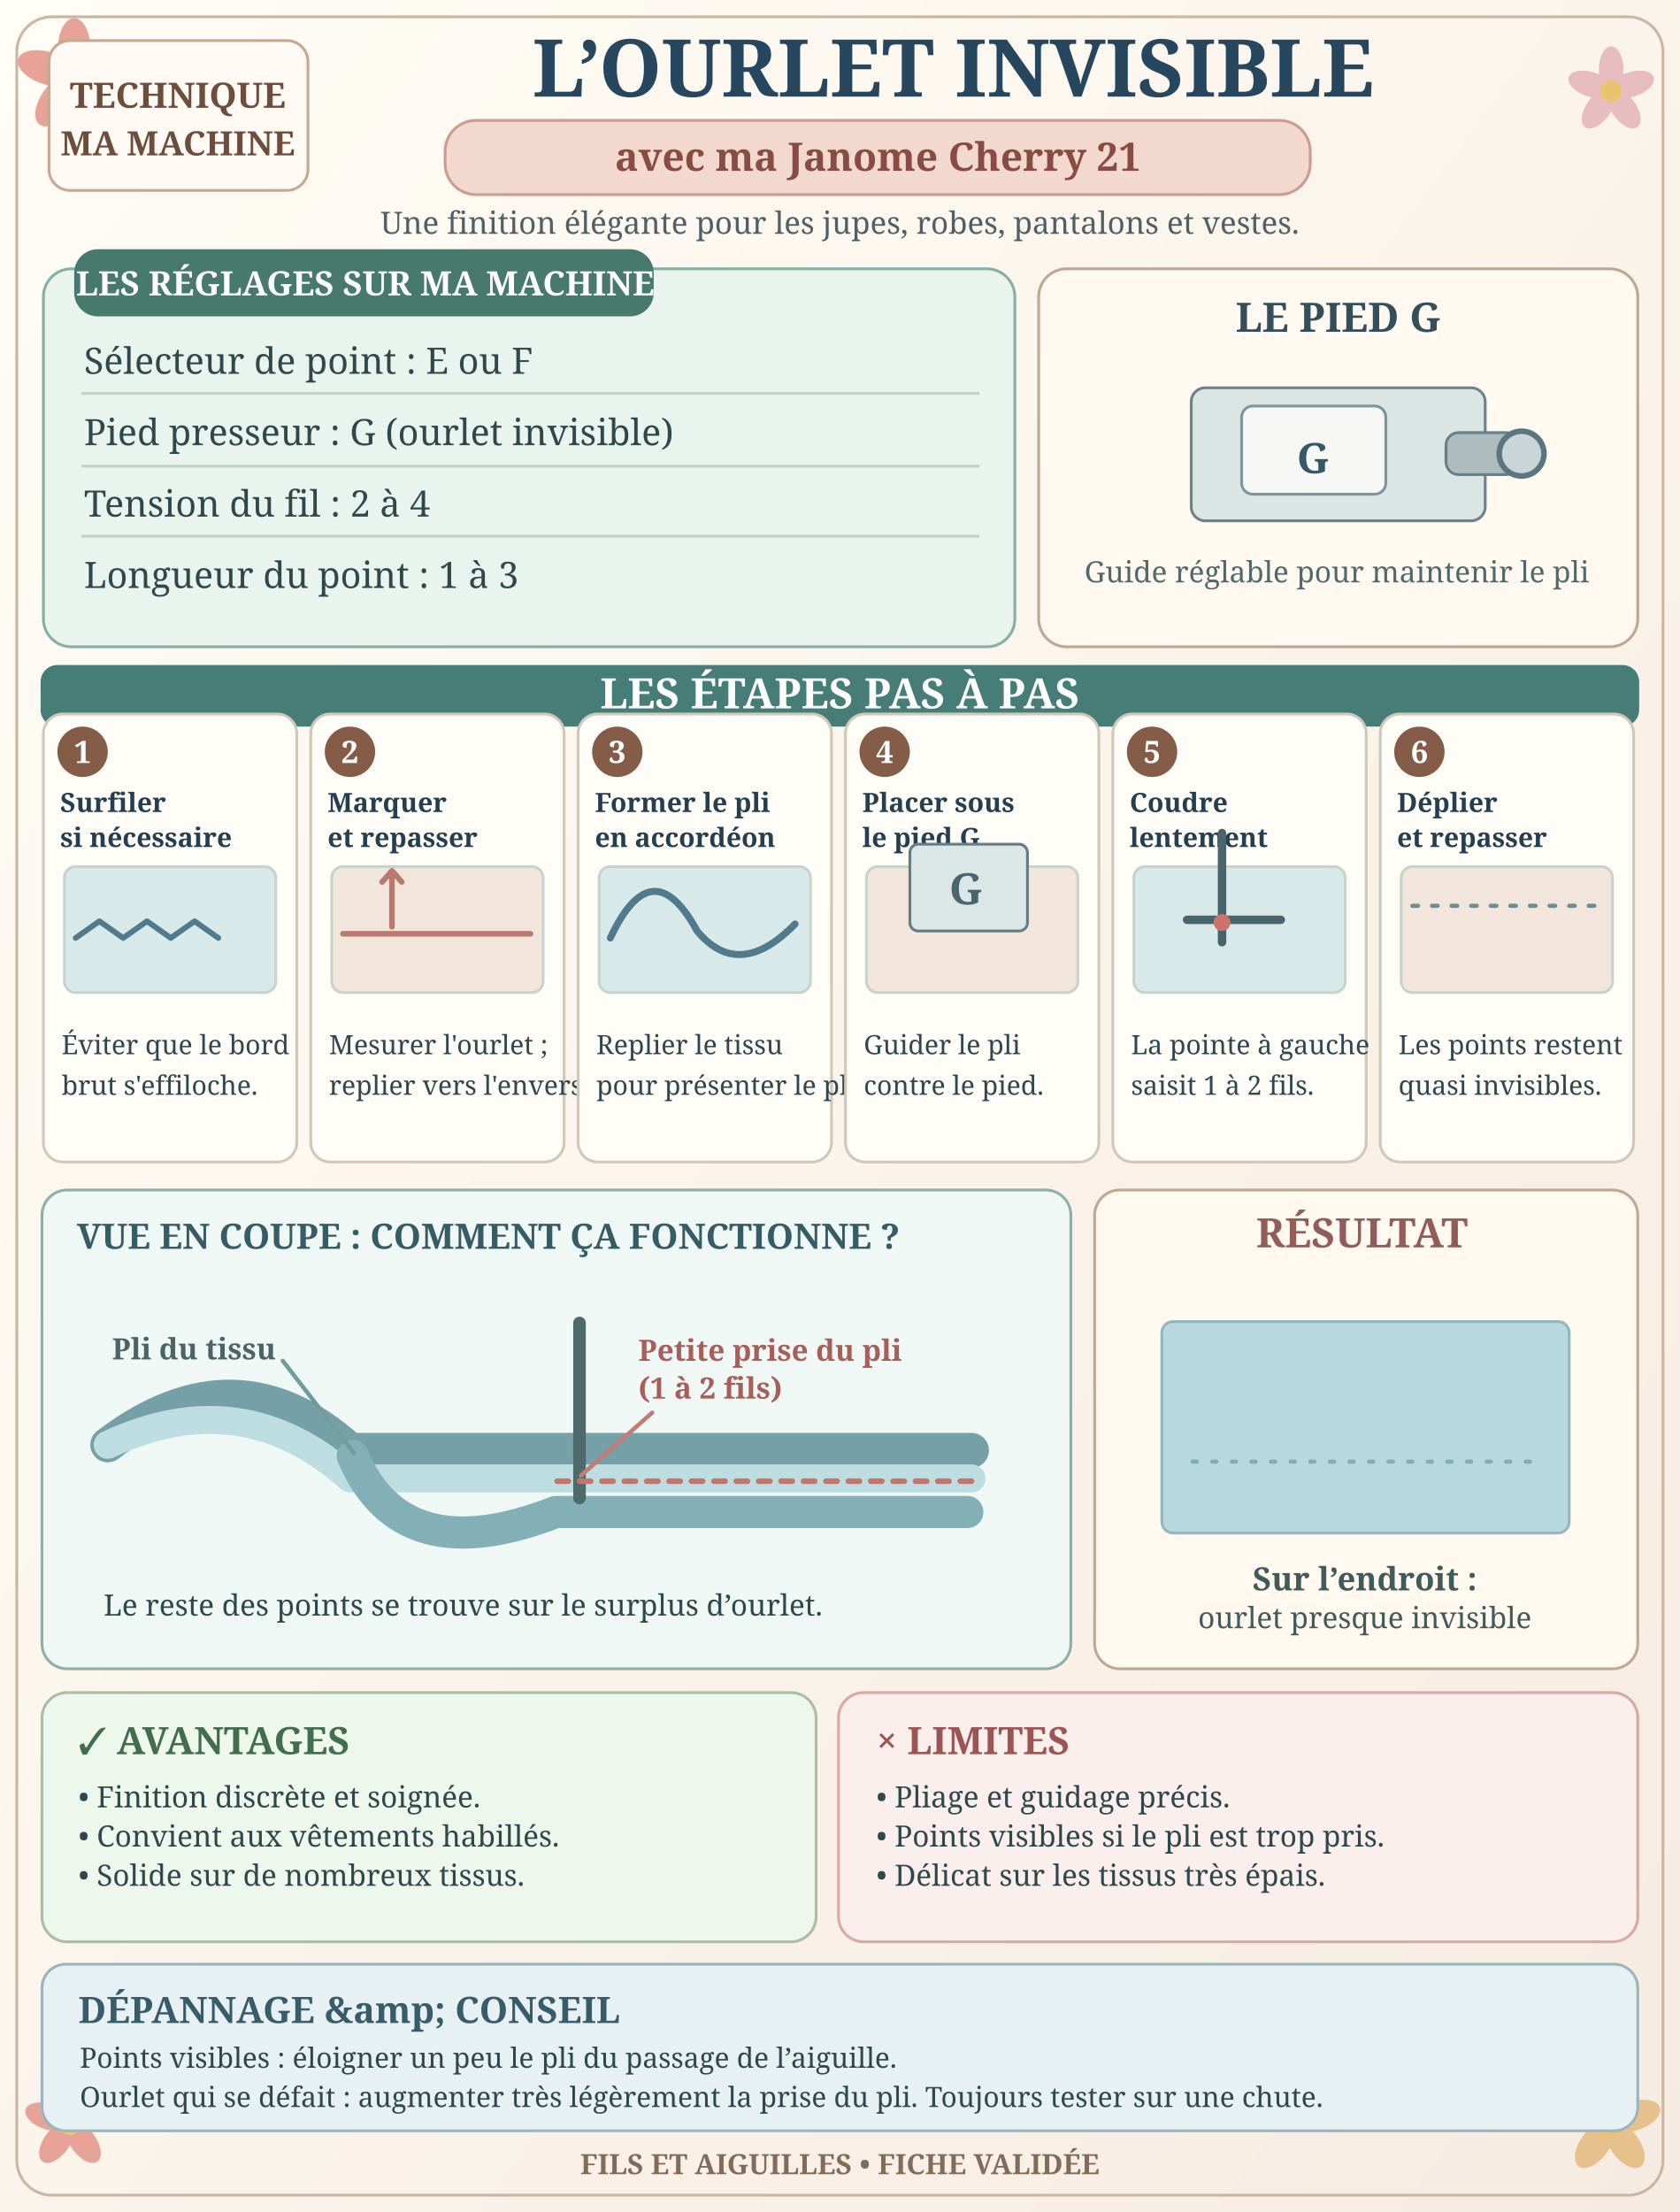
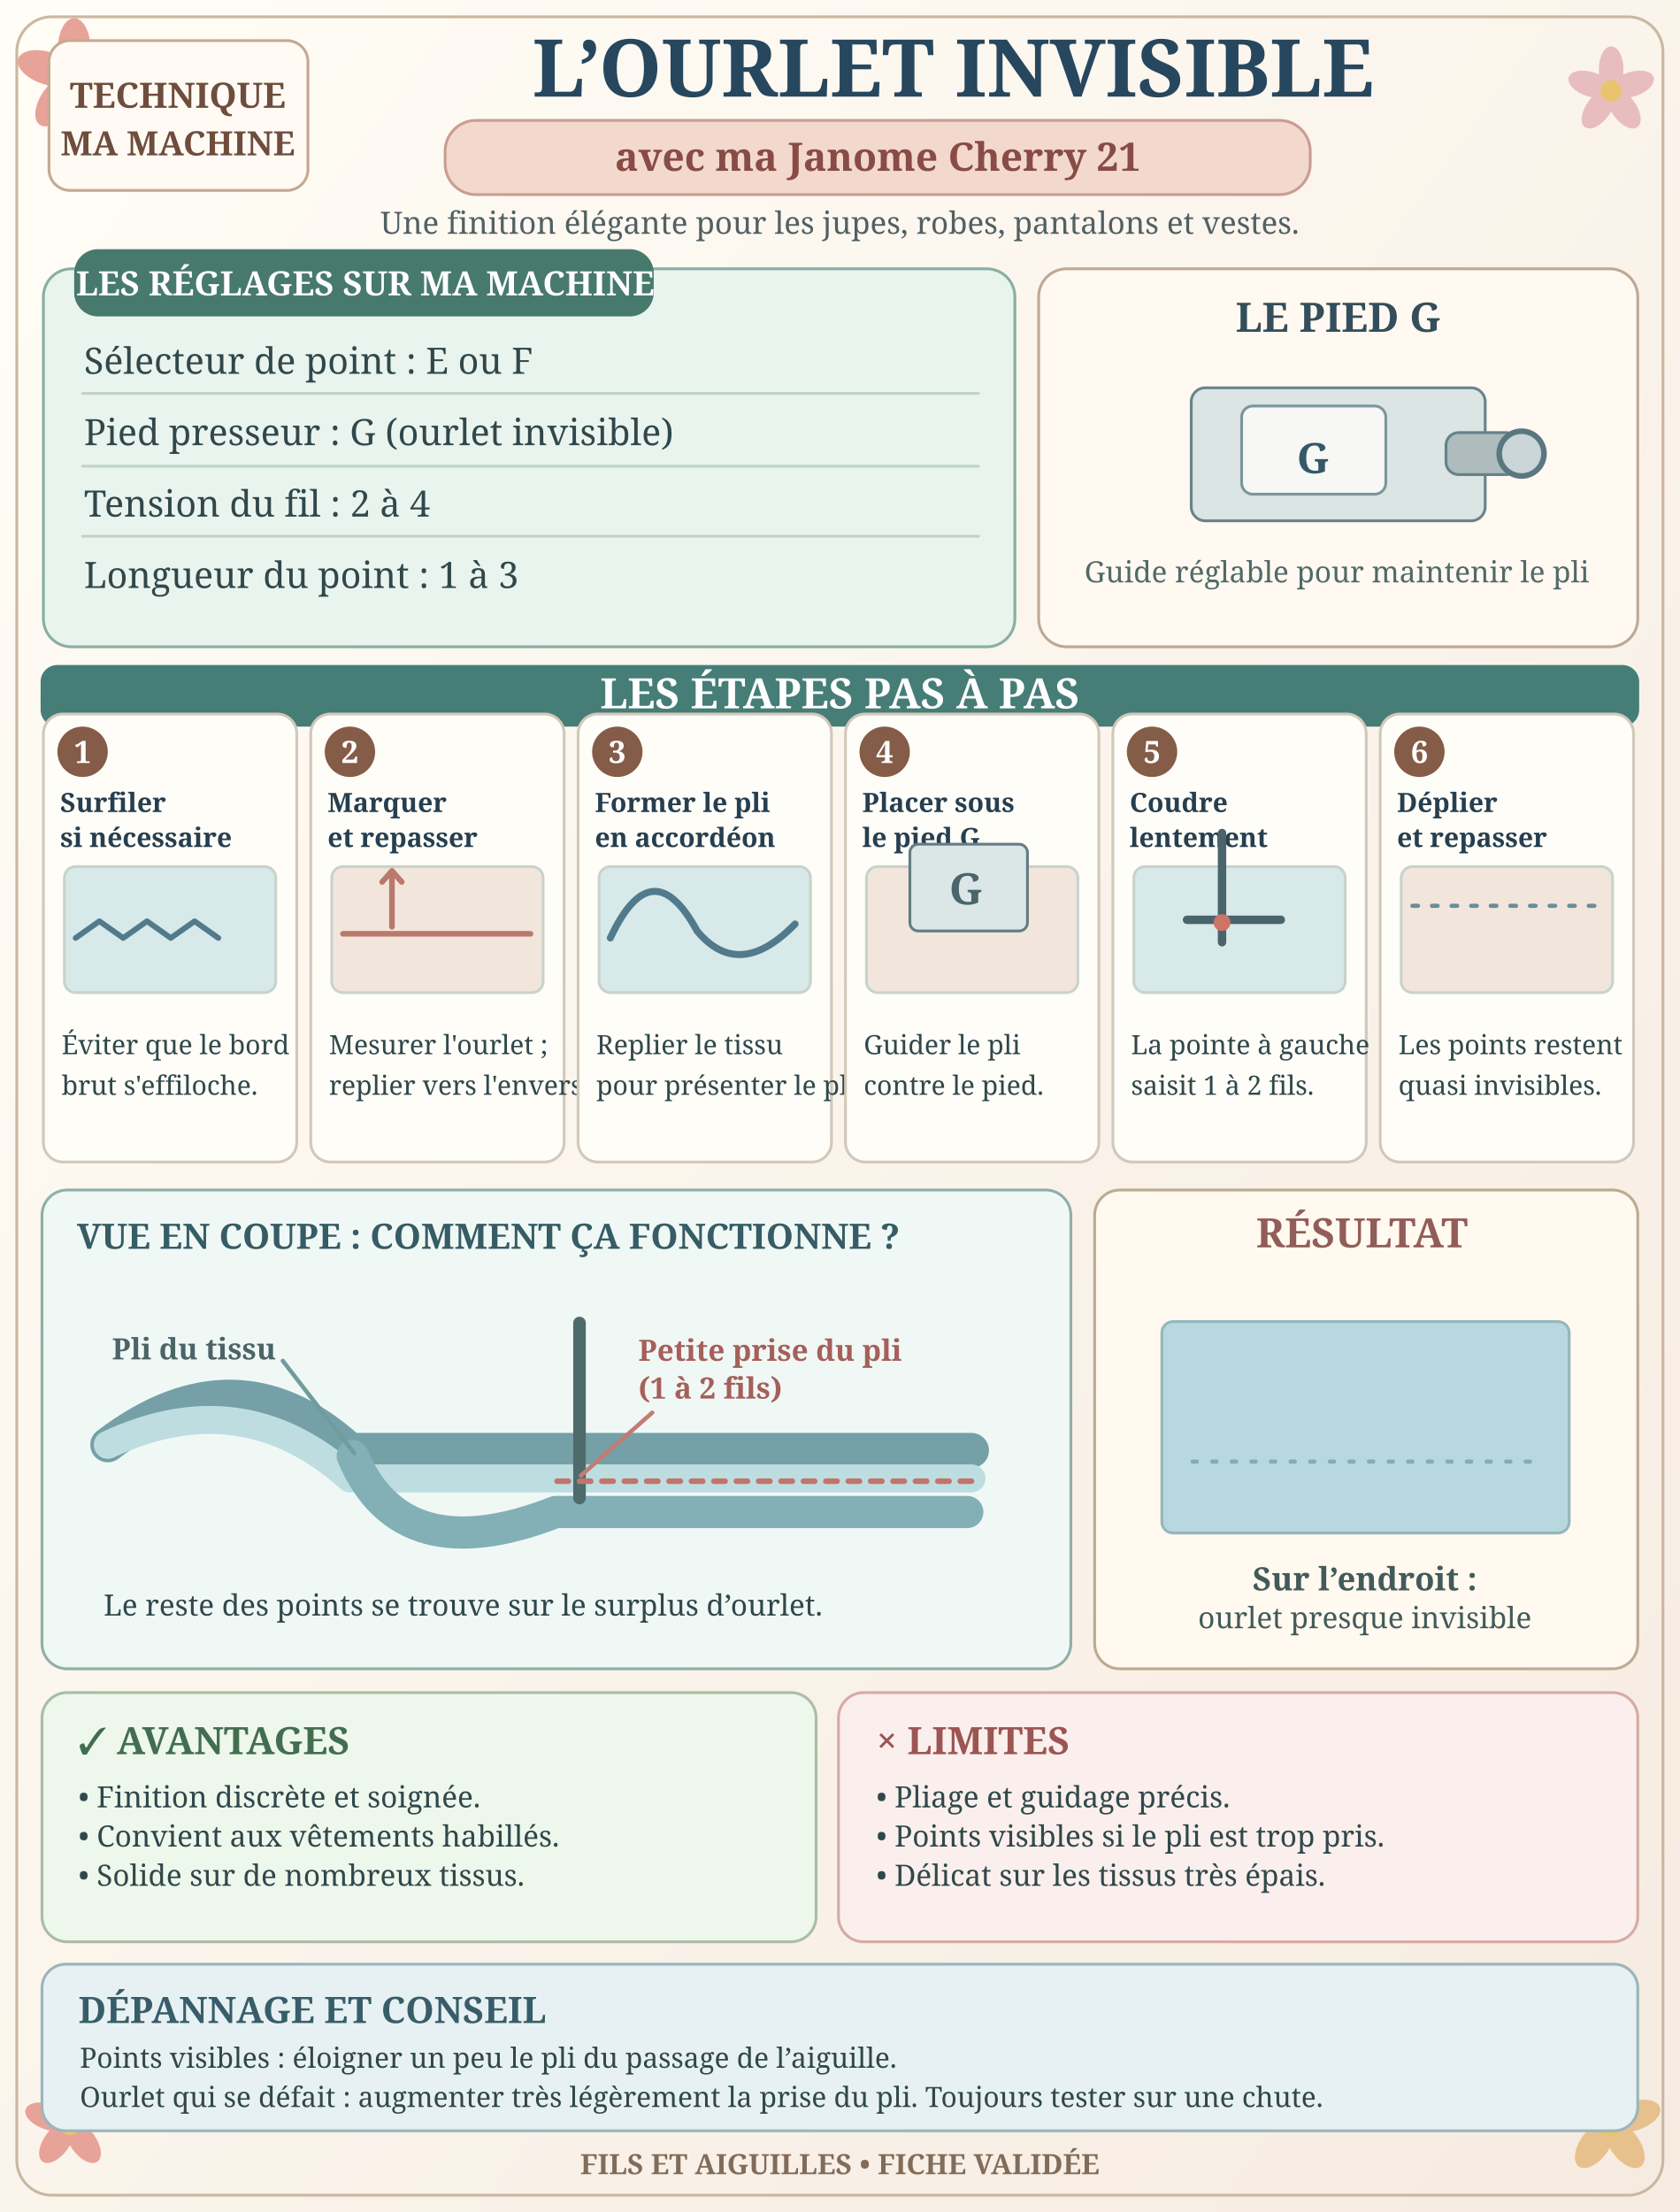
<svg xmlns="http://www.w3.org/2000/svg" viewBox="0 0 1200 1580" width="1200" height="1580">
  <defs>
    <linearGradient id="g" x2="1" y2="1">
      <stop stop-color="#fffdf6" />
      <stop offset="1" stop-color="#f6ebe1" />
    </linearGradient>
  </defs>
  <rect width="1200" height="1580" fill="url(#g)" />
  <rect x="12" y="12" width="1176" height="1556" rx="25" fill="none" stroke="#cbb7a1" stroke-width="2" />
  <g transform="translate(53,55) scale(1.45)">
    <ellipse cx="0" cy="-14" rx="8" ry="15" fill="#e7a397" transform="rotate(0)" />
    <ellipse cx="0" cy="-14" rx="8" ry="15" fill="#e7a397" transform="rotate(72)" />
    <ellipse cx="0" cy="-14" rx="8" ry="15" fill="#e7a397" transform="rotate(144)" />
    <ellipse cx="0" cy="-14" rx="8" ry="15" fill="#e7a397" transform="rotate(216)" />
    <ellipse cx="0" cy="-14" rx="8" ry="15" fill="#e7a397" transform="rotate(288)" />
    <circle r="7" fill="#eac36f" />
  </g>
  <g transform="translate(1151,65) scale(1.1)">
    <ellipse cx="0" cy="-14" rx="8" ry="15" fill="#e8bdc0" transform="rotate(0)" />
    <ellipse cx="0" cy="-14" rx="8" ry="15" fill="#e8bdc0" transform="rotate(72)" />
    <ellipse cx="0" cy="-14" rx="8" ry="15" fill="#e8bdc0" transform="rotate(144)" />
    <ellipse cx="0" cy="-14" rx="8" ry="15" fill="#e8bdc0" transform="rotate(216)" />
    <ellipse cx="0" cy="-14" rx="8" ry="15" fill="#e8bdc0" transform="rotate(288)" />
    <circle r="7" fill="#eac36f" />
  </g>
  <g transform="translate(50,1517) scale(1.15)">
    <ellipse cx="0" cy="-14" rx="8" ry="15" fill="#e7a397" transform="rotate(0)" />
    <ellipse cx="0" cy="-14" rx="8" ry="15" fill="#e7a397" transform="rotate(72)" />
    <ellipse cx="0" cy="-14" rx="8" ry="15" fill="#e7a397" transform="rotate(144)" />
    <ellipse cx="0" cy="-14" rx="8" ry="15" fill="#e7a397" transform="rotate(216)" />
    <ellipse cx="0" cy="-14" rx="8" ry="15" fill="#e7a397" transform="rotate(288)" />
    <circle r="7" fill="#eac36f" />
  </g>
  <g transform="translate(1150,1517) scale(1.3)">
    <ellipse cx="0" cy="-14" rx="8" ry="15" fill="#e7c18c" transform="rotate(0)" />
    <ellipse cx="0" cy="-14" rx="8" ry="15" fill="#e7c18c" transform="rotate(72)" />
    <ellipse cx="0" cy="-14" rx="8" ry="15" fill="#e7c18c" transform="rotate(144)" />
    <ellipse cx="0" cy="-14" rx="8" ry="15" fill="#e7c18c" transform="rotate(216)" />
    <ellipse cx="0" cy="-14" rx="8" ry="15" fill="#e7c18c" transform="rotate(288)" />
    <circle r="7" fill="#eac36f" />
  </g>
  <rect x="35" y="29" width="185" height="107" rx="15" fill="#fffaf4" stroke="#c6a993" stroke-width="2" />
  <text x="127" y="77" font-family="Georgia,serif" font-size="25" font-weight="bold" fill="#6e4d3c" text-anchor="middle">TECHNIQUE</text>
  <text x="127" y="111" font-family="Georgia,serif" font-size="24" font-weight="bold" fill="#6e4d3c" text-anchor="middle">MA MACHINE</text>
  <text x="681" y="69" font-family="Georgia,serif" font-size="57" font-weight="bold" fill="#27475e" text-anchor="middle">L’OURLET INVISIBLE</text>
  <rect x="318" y="86" width="618" height="53" rx="22" fill="#f3d8cd" stroke="#c99d93" stroke-width="2" />
  <text x="627" y="122" font-family="Georgia,serif" font-size="28" font-weight="bold" fill="#884b45" text-anchor="middle">avec ma Janome Cherry 21</text>
  <text x="600" y="167" font-family="Georgia,serif" font-size="22" font-weight="normal" fill="#526064" text-anchor="middle">Une finition élégante pour les jupes, robes, pantalons et vestes.</text>
  <rect x="31" y="192" width="694" height="270" rx="20" fill="#eaf4ee" stroke="#88afa3" stroke-width="2" />
  <rect x="54" y="179" width="412" height="46" rx="16" fill="#477a6c" stroke="#477a6c" stroke-width="2" />
  <text x="261" y="211" font-family="Georgia,serif" font-size="24" font-weight="bold" fill="#fff" text-anchor="middle">LES RÉGLAGES SUR MA MACHINE</text>
  <text x="60" y="267" font-family="Georgia,serif" font-size="26" font-weight="normal" fill="#30484b" text-anchor="start">Sélecteur de point : E ou F</text>
  <text x="60" y="318" font-family="Georgia,serif" font-size="26" font-weight="normal" fill="#30484b" text-anchor="start">Pied presseur : G (ourlet invisible)</text>
  <text x="60" y="369" font-family="Georgia,serif" font-size="26" font-weight="normal" fill="#30484b" text-anchor="start">Tension du fil : 2 à 4</text>
  <text x="60" y="420" font-family="Georgia,serif" font-size="26" font-weight="normal" fill="#30484b" text-anchor="start">Longueur du point : 1 à 3</text>
  <path d="M59 281h640 M59 333h640 M59 383h640" fill="none" stroke="#bfd3c8" stroke-width="2" stroke-linecap="round" stroke-linejoin="round" />
  <rect x="742" y="192" width="428" height="270" rx="20" fill="#fff9f1" stroke="#bea895" stroke-width="2" />
  <text x="956" y="237" font-family="Georgia,serif" font-size="29" font-weight="bold" fill="#344e5b" text-anchor="middle">LE PIED G</text>
  <rect x="851" y="277" width="210" height="95" rx="10" fill="#dae5e4" stroke="#6b838b" stroke-width="2" />
  <rect x="887" y="290" width="103" height="63" rx="8" fill="#f7f7f5" stroke="#7c969c" stroke-width="2" />
  <rect x="1033" y="309" width="52" height="30" rx="9" fill="#aebcbe" stroke="#64828a" stroke-width="2" />
  <circle cx="1087" cy="324" r="16" fill="#c9d5d6" stroke="#5a7780" stroke-width="4" />
  <text x="938" y="338" font-family="Georgia,serif" font-size="30" font-weight="bold" fill="#355967" text-anchor="middle">G</text>
  <text x="955" y="416" font-family="Georgia,serif" font-size="21" font-weight="normal" fill="#516a69" text-anchor="middle">Guide réglable pour maintenir le pli</text>
  <rect x="30" y="476" width="1140" height="42" rx="11" fill="#467d77" stroke="#467d77" stroke-width="2" />
  <text x="600" y="506" font-family="Georgia,serif" font-size="30" font-weight="bold" fill="#fff" text-anchor="middle">LES ÉTAPES PAS À PAS</text>
  <rect x="31" y="510" width="181" height="320" rx="14" fill="#fffdf8" stroke="#d2c8ba" stroke-width="2" />
  <rect x="42" y="520" width="34" height="34" rx="18" fill="#845c48" stroke="#845c48" stroke-width="2" />
  <text x="59" y="545" font-family="Georgia,serif" font-size="22" font-weight="bold" fill="#fff" text-anchor="middle">1</text>
  <text x="43" y="580" font-family="Georgia,serif" font-size="19" font-weight="bold" fill="#263f50" text-anchor="start">Surfiler</text>
  <text x="43" y="605" font-family="Georgia,serif" font-size="19" font-weight="bold" fill="#263f50" text-anchor="start">si nécessaire</text>
  <rect x="46" y="619" width="151" height="90" rx="8" fill="#d7e9e8" stroke="#c8d3cc" stroke-width="2" />
  <path d="M54 670l17 -12 17 12 17 -12 17 12 17 -12 17 12" fill="none" stroke="#517a8c" stroke-width="4" stroke-linecap="round" stroke-linejoin="round" />
  <text x="44" y="753" font-family="Georgia,serif" font-size="19" font-weight="normal" fill="#30484b" text-anchor="start">Éviter que le bord</text>
  <text x="44" y="782" font-family="Georgia,serif" font-size="19" font-weight="normal" fill="#30484b" text-anchor="start">brut s'effiloche.</text>
  <rect x="222" y="510" width="181" height="320" rx="14" fill="#fffdf8" stroke="#d2c8ba" stroke-width="2" />
  <rect x="233" y="520" width="34" height="34" rx="18" fill="#845c48" stroke="#845c48" stroke-width="2" />
  <text x="250" y="545" font-family="Georgia,serif" font-size="22" font-weight="bold" fill="#fff" text-anchor="middle">2</text>
  <text x="234" y="580" font-family="Georgia,serif" font-size="19" font-weight="bold" fill="#263f50" text-anchor="start">Marquer</text>
  <text x="234" y="605" font-family="Georgia,serif" font-size="19" font-weight="bold" fill="#263f50" text-anchor="start">et repasser</text>
  <rect x="237" y="619" width="151" height="90" rx="8" fill="#f2e6dc" stroke="#c8d3cc" stroke-width="2" />
  <path d="M245 667h134m-99 -5v-40m-7 8l7 -8 7 8" fill="none" stroke="#ba796d" stroke-width="4" stroke-linecap="round" stroke-linejoin="round" />
  <text x="235" y="753" font-family="Georgia,serif" font-size="19" font-weight="normal" fill="#30484b" text-anchor="start">Mesurer l'ourlet ;</text>
  <text x="235" y="782" font-family="Georgia,serif" font-size="19" font-weight="normal" fill="#30484b" text-anchor="start">replier vers l'envers.</text>
  <rect x="413" y="510" width="181" height="320" rx="14" fill="#fffdf8" stroke="#d2c8ba" stroke-width="2" />
  <rect x="424" y="520" width="34" height="34" rx="18" fill="#845c48" stroke="#845c48" stroke-width="2" />
  <text x="441" y="545" font-family="Georgia,serif" font-size="22" font-weight="bold" fill="#fff" text-anchor="middle">3</text>
  <text x="425" y="580" font-family="Georgia,serif" font-size="19" font-weight="bold" fill="#263f50" text-anchor="start">Former le pli</text>
  <text x="425" y="605" font-family="Georgia,serif" font-size="19" font-weight="bold" fill="#263f50" text-anchor="start">en accordéon</text>
  <rect x="428" y="619" width="151" height="90" rx="8" fill="#d7e9e8" stroke="#c8d3cc" stroke-width="2" />
  <path d="M436 670q30 -64 62 -5q30 36 70 -5" fill="none" stroke="#517a8c" stroke-width="5" stroke-linecap="round" stroke-linejoin="round" />
  <text x="426" y="753" font-family="Georgia,serif" font-size="19" font-weight="normal" fill="#30484b" text-anchor="start">Replier le tissu</text>
  <text x="426" y="782" font-family="Georgia,serif" font-size="19" font-weight="normal" fill="#30484b" text-anchor="start">pour présenter le pli.</text>
  <rect x="604" y="510" width="181" height="320" rx="14" fill="#fffdf8" stroke="#d2c8ba" stroke-width="2" />
  <rect x="615" y="520" width="34" height="34" rx="18" fill="#845c48" stroke="#845c48" stroke-width="2" />
  <text x="632" y="545" font-family="Georgia,serif" font-size="22" font-weight="bold" fill="#fff" text-anchor="middle">4</text>
  <text x="616" y="580" font-family="Georgia,serif" font-size="19" font-weight="bold" fill="#263f50" text-anchor="start">Placer sous</text>
  <text x="616" y="605" font-family="Georgia,serif" font-size="19" font-weight="bold" fill="#263f50" text-anchor="start">le pied G</text>
  <rect x="619" y="619" width="151" height="90" rx="8" fill="#f2e6dc" stroke="#c8d3cc" stroke-width="2" />
  <rect x="650" y="603" width="84" height="62" rx="6" fill="#dbe7e7" stroke="#647c84" stroke-width="2" />
  <text x="690" y="646" font-family="Georgia,serif" font-size="31" font-weight="bold" fill="#4a656b" text-anchor="middle">G</text>
  <text x="617" y="753" font-family="Georgia,serif" font-size="19" font-weight="normal" fill="#30484b" text-anchor="start">Guider le pli</text>
  <text x="617" y="782" font-family="Georgia,serif" font-size="19" font-weight="normal" fill="#30484b" text-anchor="start">contre le pied.</text>
  <rect x="795" y="510" width="181" height="320" rx="14" fill="#fffdf8" stroke="#d2c8ba" stroke-width="2" />
  <rect x="806" y="520" width="34" height="34" rx="18" fill="#845c48" stroke="#845c48" stroke-width="2" />
  <text x="823" y="545" font-family="Georgia,serif" font-size="22" font-weight="bold" fill="#fff" text-anchor="middle">5</text>
  <text x="807" y="580" font-family="Georgia,serif" font-size="19" font-weight="bold" fill="#263f50" text-anchor="start">Coudre</text>
  <text x="807" y="605" font-family="Georgia,serif" font-size="19" font-weight="bold" fill="#263f50" text-anchor="start">lentement</text>
  <rect x="810" y="619" width="151" height="90" rx="8" fill="#d7e9e8" stroke="#c8d3cc" stroke-width="2" />
  <path d="M873 595v78m-25 -16h67" fill="none" stroke="#49646b" stroke-width="6" stroke-linecap="round" stroke-linejoin="round" />
  <circle cx="873" cy="659" r="6" fill="#cc7467" />
  <text x="808" y="753" font-family="Georgia,serif" font-size="19" font-weight="normal" fill="#30484b" text-anchor="start">La pointe à gauche</text>
  <text x="808" y="782" font-family="Georgia,serif" font-size="19" font-weight="normal" fill="#30484b" text-anchor="start">saisit 1 à 2 fils.</text>
  <rect x="986" y="510" width="181" height="320" rx="14" fill="#fffdf8" stroke="#d2c8ba" stroke-width="2" />
  <rect x="997" y="520" width="34" height="34" rx="18" fill="#845c48" stroke="#845c48" stroke-width="2" />
  <text x="1014" y="545" font-family="Georgia,serif" font-size="22" font-weight="bold" fill="#fff" text-anchor="middle">6</text>
  <text x="998" y="580" font-family="Georgia,serif" font-size="19" font-weight="bold" fill="#263f50" text-anchor="start">Déplier</text>
  <text x="998" y="605" font-family="Georgia,serif" font-size="19" font-weight="bold" fill="#263f50" text-anchor="start">et repasser</text>
  <rect x="1001" y="619" width="151" height="90" rx="8" fill="#f2e6dc" stroke="#c8d3cc" stroke-width="2" />
  <path d="M1009 647h132" fill="none" stroke="#688e98" stroke-width="3" stroke-linecap="round" stroke-linejoin="round" stroke-dasharray="4 10" />
  <text x="999" y="753" font-family="Georgia,serif" font-size="19" font-weight="normal" fill="#30484b" text-anchor="start">Les points restent</text>
  <text x="999" y="782" font-family="Georgia,serif" font-size="19" font-weight="normal" fill="#30484b" text-anchor="start">quasi invisibles.</text>
  <rect x="30" y="850" width="735" height="342" rx="18" fill="#f0f8f6" stroke="#90afa7" stroke-width="2" />
  <text x="55" y="892" font-family="Georgia,serif" font-size="25" font-weight="bold" fill="#365c65" text-anchor="start">VUE EN COUPE : COMMENT ÇA FONCTIONNE ?</text>
  <path d="M77 1032q92 -70 173 4h444" fill="none" stroke="#75a0a7" stroke-width="25" stroke-linecap="round" stroke-linejoin="round" />
  <path d="M77 1032q96 -45 173 24h444" fill="none" stroke="#bedde0" stroke-width="20" stroke-linecap="round" stroke-linejoin="round" />
  <path d="M252 1040q35 83 145 40h294" fill="none" stroke="#83afb6" stroke-width="23" stroke-linecap="round" stroke-linejoin="round" />
  <path d="M414 945v125" fill="none" stroke="#4e6b6c" stroke-width="9" stroke-linecap="round" stroke-linejoin="round" />
  <path d="M398 1058H699" fill="none" stroke="#c1756c" stroke-width="4" stroke-linecap="round" stroke-linejoin="round" stroke-dasharray="8 8" />
  <text x="80" y="971" font-family="Georgia,serif" font-size="21" font-weight="bold" fill="#4c6467" text-anchor="start">Pli du tissu</text>
  <path d="M202 972l51 66" fill="none" stroke="#709c9c" stroke-width="3" stroke-linecap="round" stroke-linejoin="round" />
  <text x="456" y="972" font-family="Georgia,serif" font-size="21" font-weight="bold" fill="#a65f59" text-anchor="start">Petite prise du pli</text>
  <text x="456" y="999" font-family="Georgia,serif" font-size="21" font-weight="bold" fill="#a65f59" text-anchor="start">(1 à 2 fils)</text>
  <path d="M466 1009l-51 45" fill="none" stroke="#c27c73" stroke-width="3" stroke-linecap="round" stroke-linejoin="round" />
  <text x="74" y="1154" font-family="Georgia,serif" font-size="21" font-weight="normal" fill="#30484b" text-anchor="start">Le reste des points se trouve sur le surplus d’ourlet.</text>
  <rect x="782" y="850" width="388" height="342" rx="18" fill="#fff9f0" stroke="#bcab92" stroke-width="2" />
  <text x="973" y="891" font-family="Georgia,serif" font-size="29" font-weight="bold" fill="#925d58" text-anchor="middle">RÉSULTAT</text>
  <rect x="830" y="944" width="291" height="151" rx="8" fill="#b7d8de" stroke="#95b6bd" stroke-width="2" />
  <path d="M852 1044h249" fill="none" stroke="#85acb5" stroke-width="3" stroke-linecap="round" stroke-linejoin="round" stroke-dasharray="3 11" />
  <text x="975" y="1136" font-family="Georgia,serif" font-size="23" font-weight="bold" fill="#425b5a" text-anchor="middle">Sur l’endroit :</text>
  <text x="975" y="1163" font-family="Georgia,serif" font-size="21" font-weight="normal" fill="#425b5a" text-anchor="middle">ourlet presque invisible</text>
  <rect x="30" y="1209" width="553" height="178" rx="18" fill="#eef7ec" stroke="#a9bea4" stroke-width="2" />
  <text x="56" y="1253" font-family="Georgia,serif" font-size="27" font-weight="bold" fill="#426e50" text-anchor="start">✓ AVANTAGES</text>
  <text x="56" y="1291" font-family="Georgia,serif" font-size="21" font-weight="normal" fill="#30484b" text-anchor="start">• Finition discrète et soignée.</text>
  <text x="56" y="1319" font-family="Georgia,serif" font-size="21" font-weight="normal" fill="#30484b" text-anchor="start">• Convient aux vêtements habillés.</text>
  <text x="56" y="1347" font-family="Georgia,serif" font-size="21" font-weight="normal" fill="#30484b" text-anchor="start">• Solide sur de nombreux tissus.</text>
  <rect x="599" y="1209" width="571" height="178" rx="18" fill="#faefec" stroke="#d7aaa5" stroke-width="2" />
  <text x="626" y="1253" font-family="Georgia,serif" font-size="27" font-weight="bold" fill="#9c5553" text-anchor="start">× LIMITES</text>
  <text x="626" y="1291" font-family="Georgia,serif" font-size="21" font-weight="normal" fill="#30484b" text-anchor="start">• Pliage et guidage précis.</text>
  <text x="626" y="1319" font-family="Georgia,serif" font-size="21" font-weight="normal" fill="#30484b" text-anchor="start">• Points visibles si le pli est trop pris.</text>
  <text x="626" y="1347" font-family="Georgia,serif" font-size="21" font-weight="normal" fill="#30484b" text-anchor="start">• Délicat sur les tissus très épais.</text>
  <rect x="30" y="1403" width="1140" height="119" rx="17" fill="#e7f1f3" stroke="#9bb5bc" stroke-width="2" />
-   <text x="56" y="1445" font-family="Georgia,serif" font-size="26" font-weight="bold" fill="#385d6a" text-anchor="start">DÉPANNAGE &amp;amp; CONSEIL</text>
+   <text x="56" y="1445" font-family="Georgia,serif" font-size="26" font-weight="bold" fill="#385d6a" text-anchor="start">DÉPANNAGE ET CONSEIL</text>
  <text x="57" y="1477" font-family="Georgia,serif" font-size="20" font-weight="normal" fill="#30484b" text-anchor="start">Points visibles : éloigner un peu le pli du passage de l’aiguille.</text>
  <text x="57" y="1505" font-family="Georgia,serif" font-size="20" font-weight="normal" fill="#30484b" text-anchor="start">Ourlet qui se défait : augmenter très légèrement la prise du pli. Toujours tester sur une chute.</text>
  <text x="600" y="1553" font-family="Georgia,serif" font-size="20" font-weight="bold" fill="#816c5a" text-anchor="middle">FILS ET AIGUILLES • FICHE VALIDÉE</text>
</svg>
